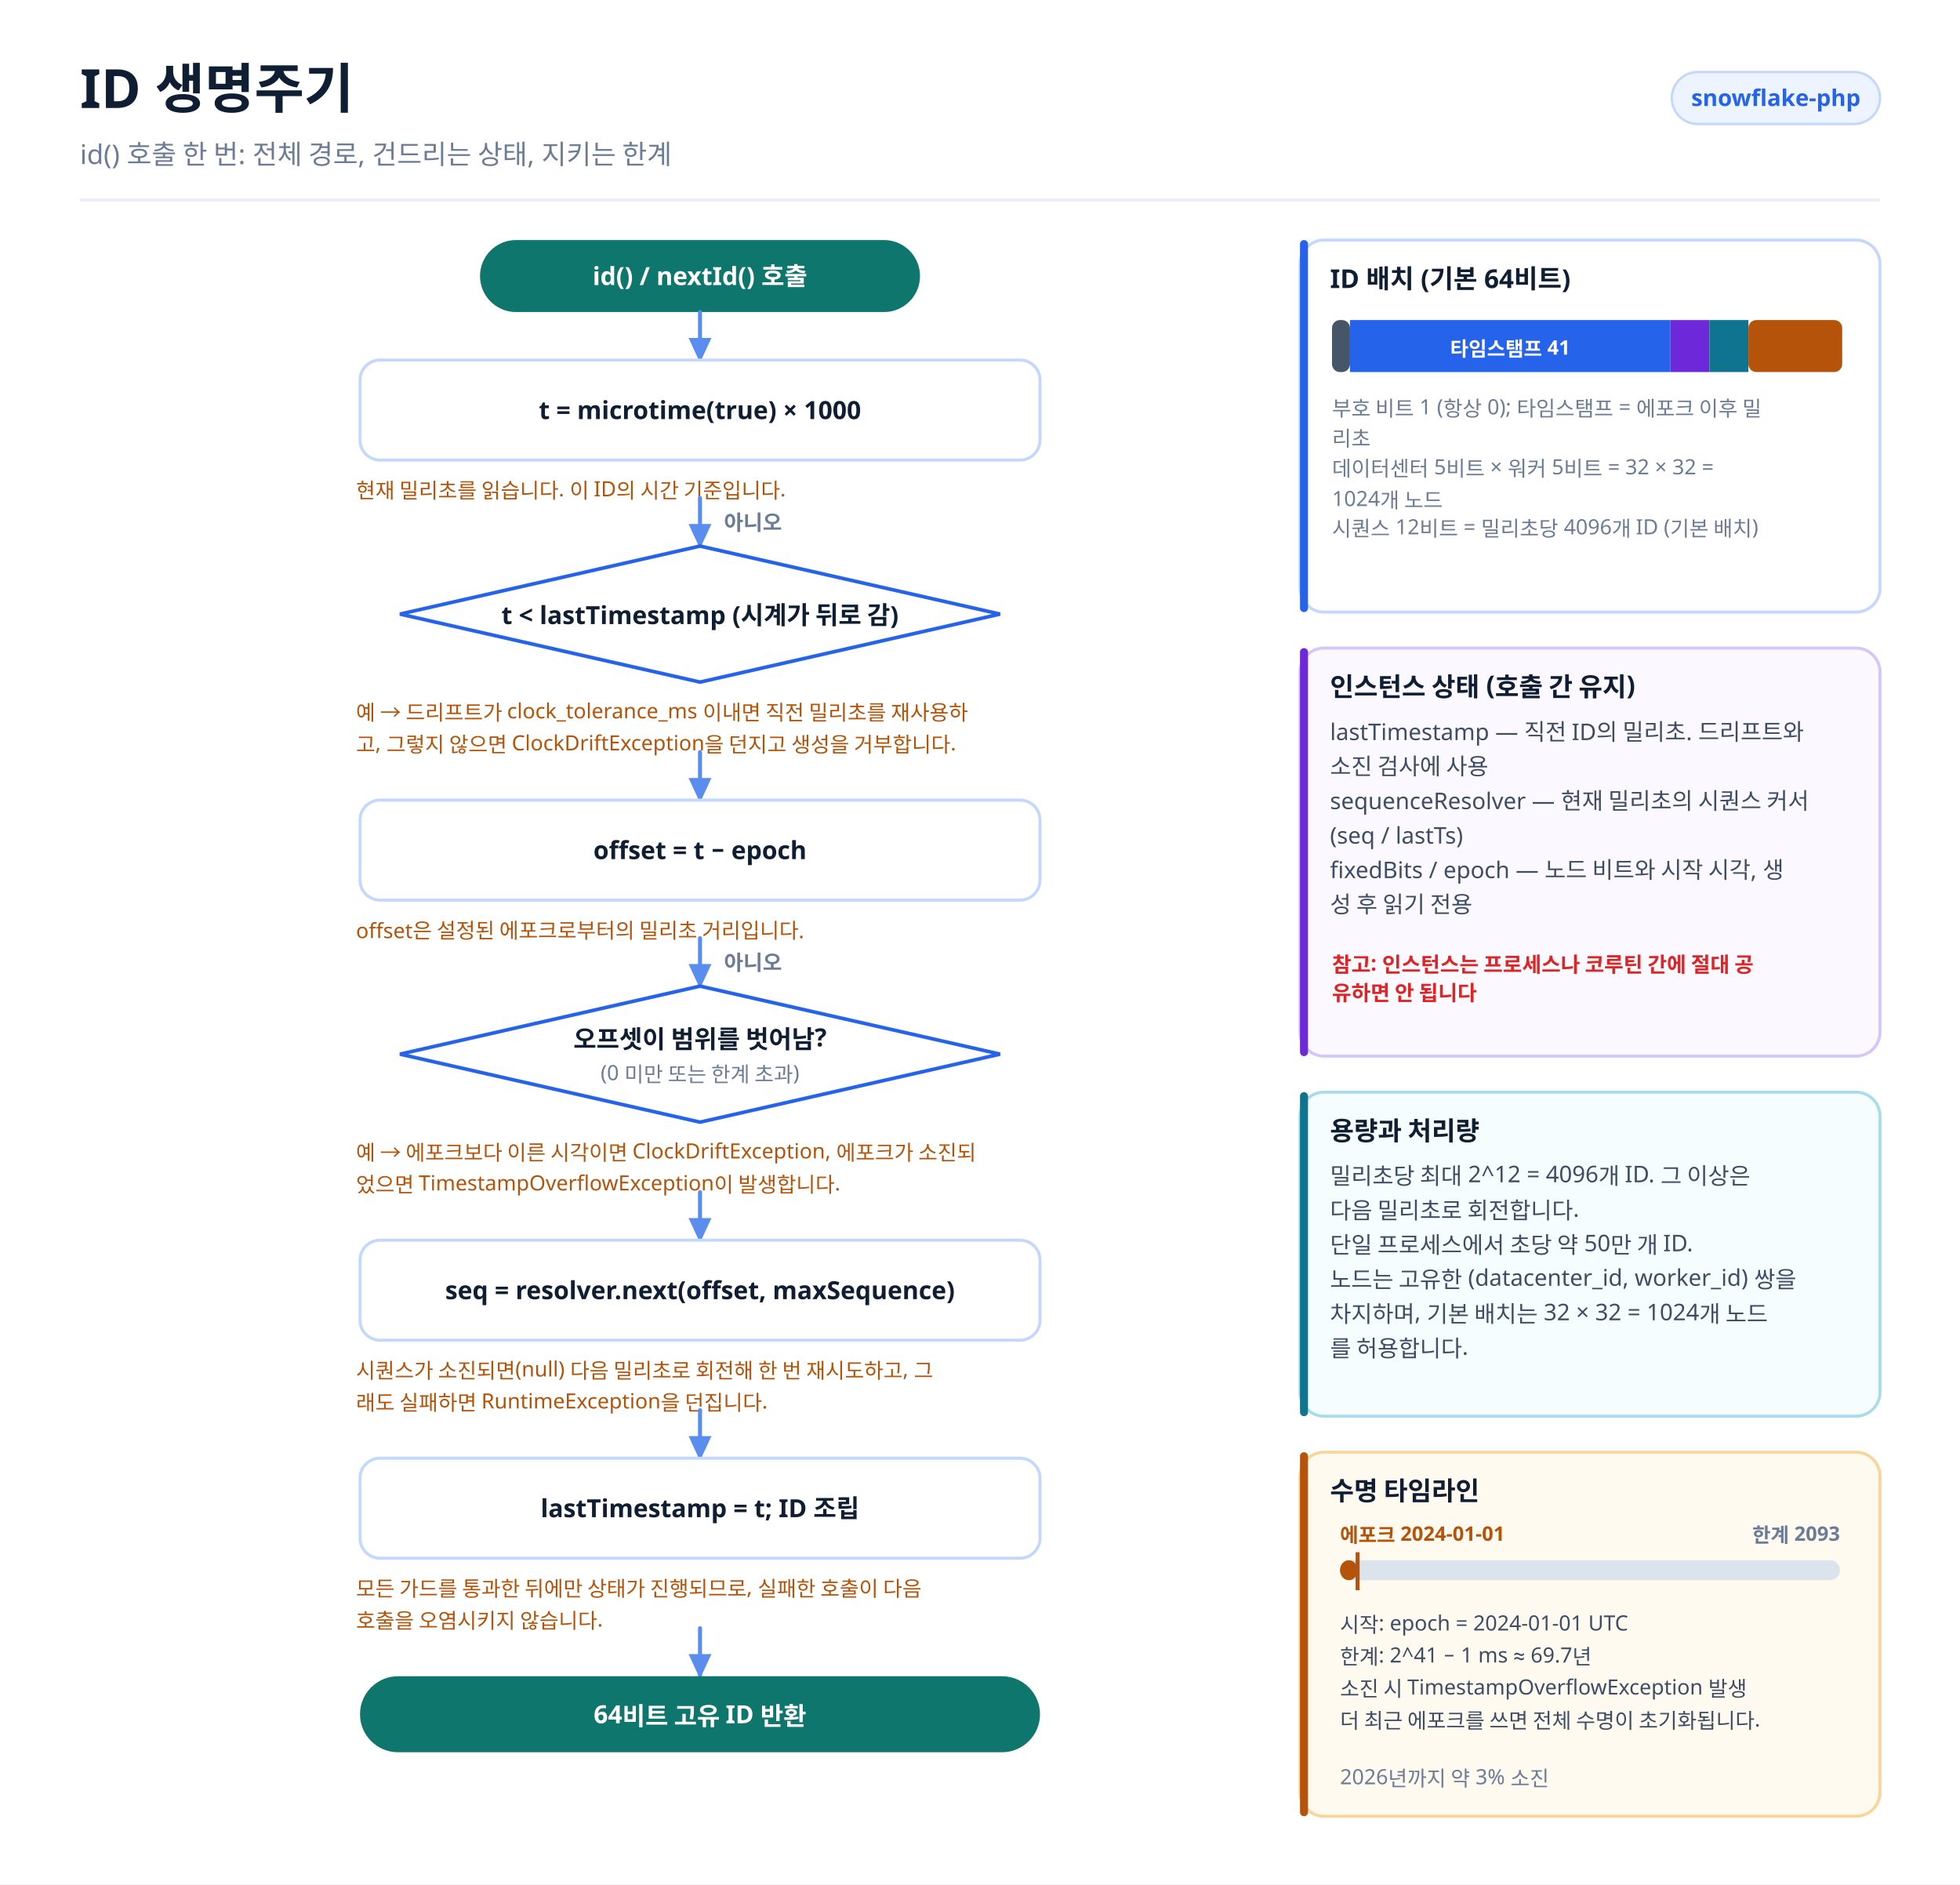
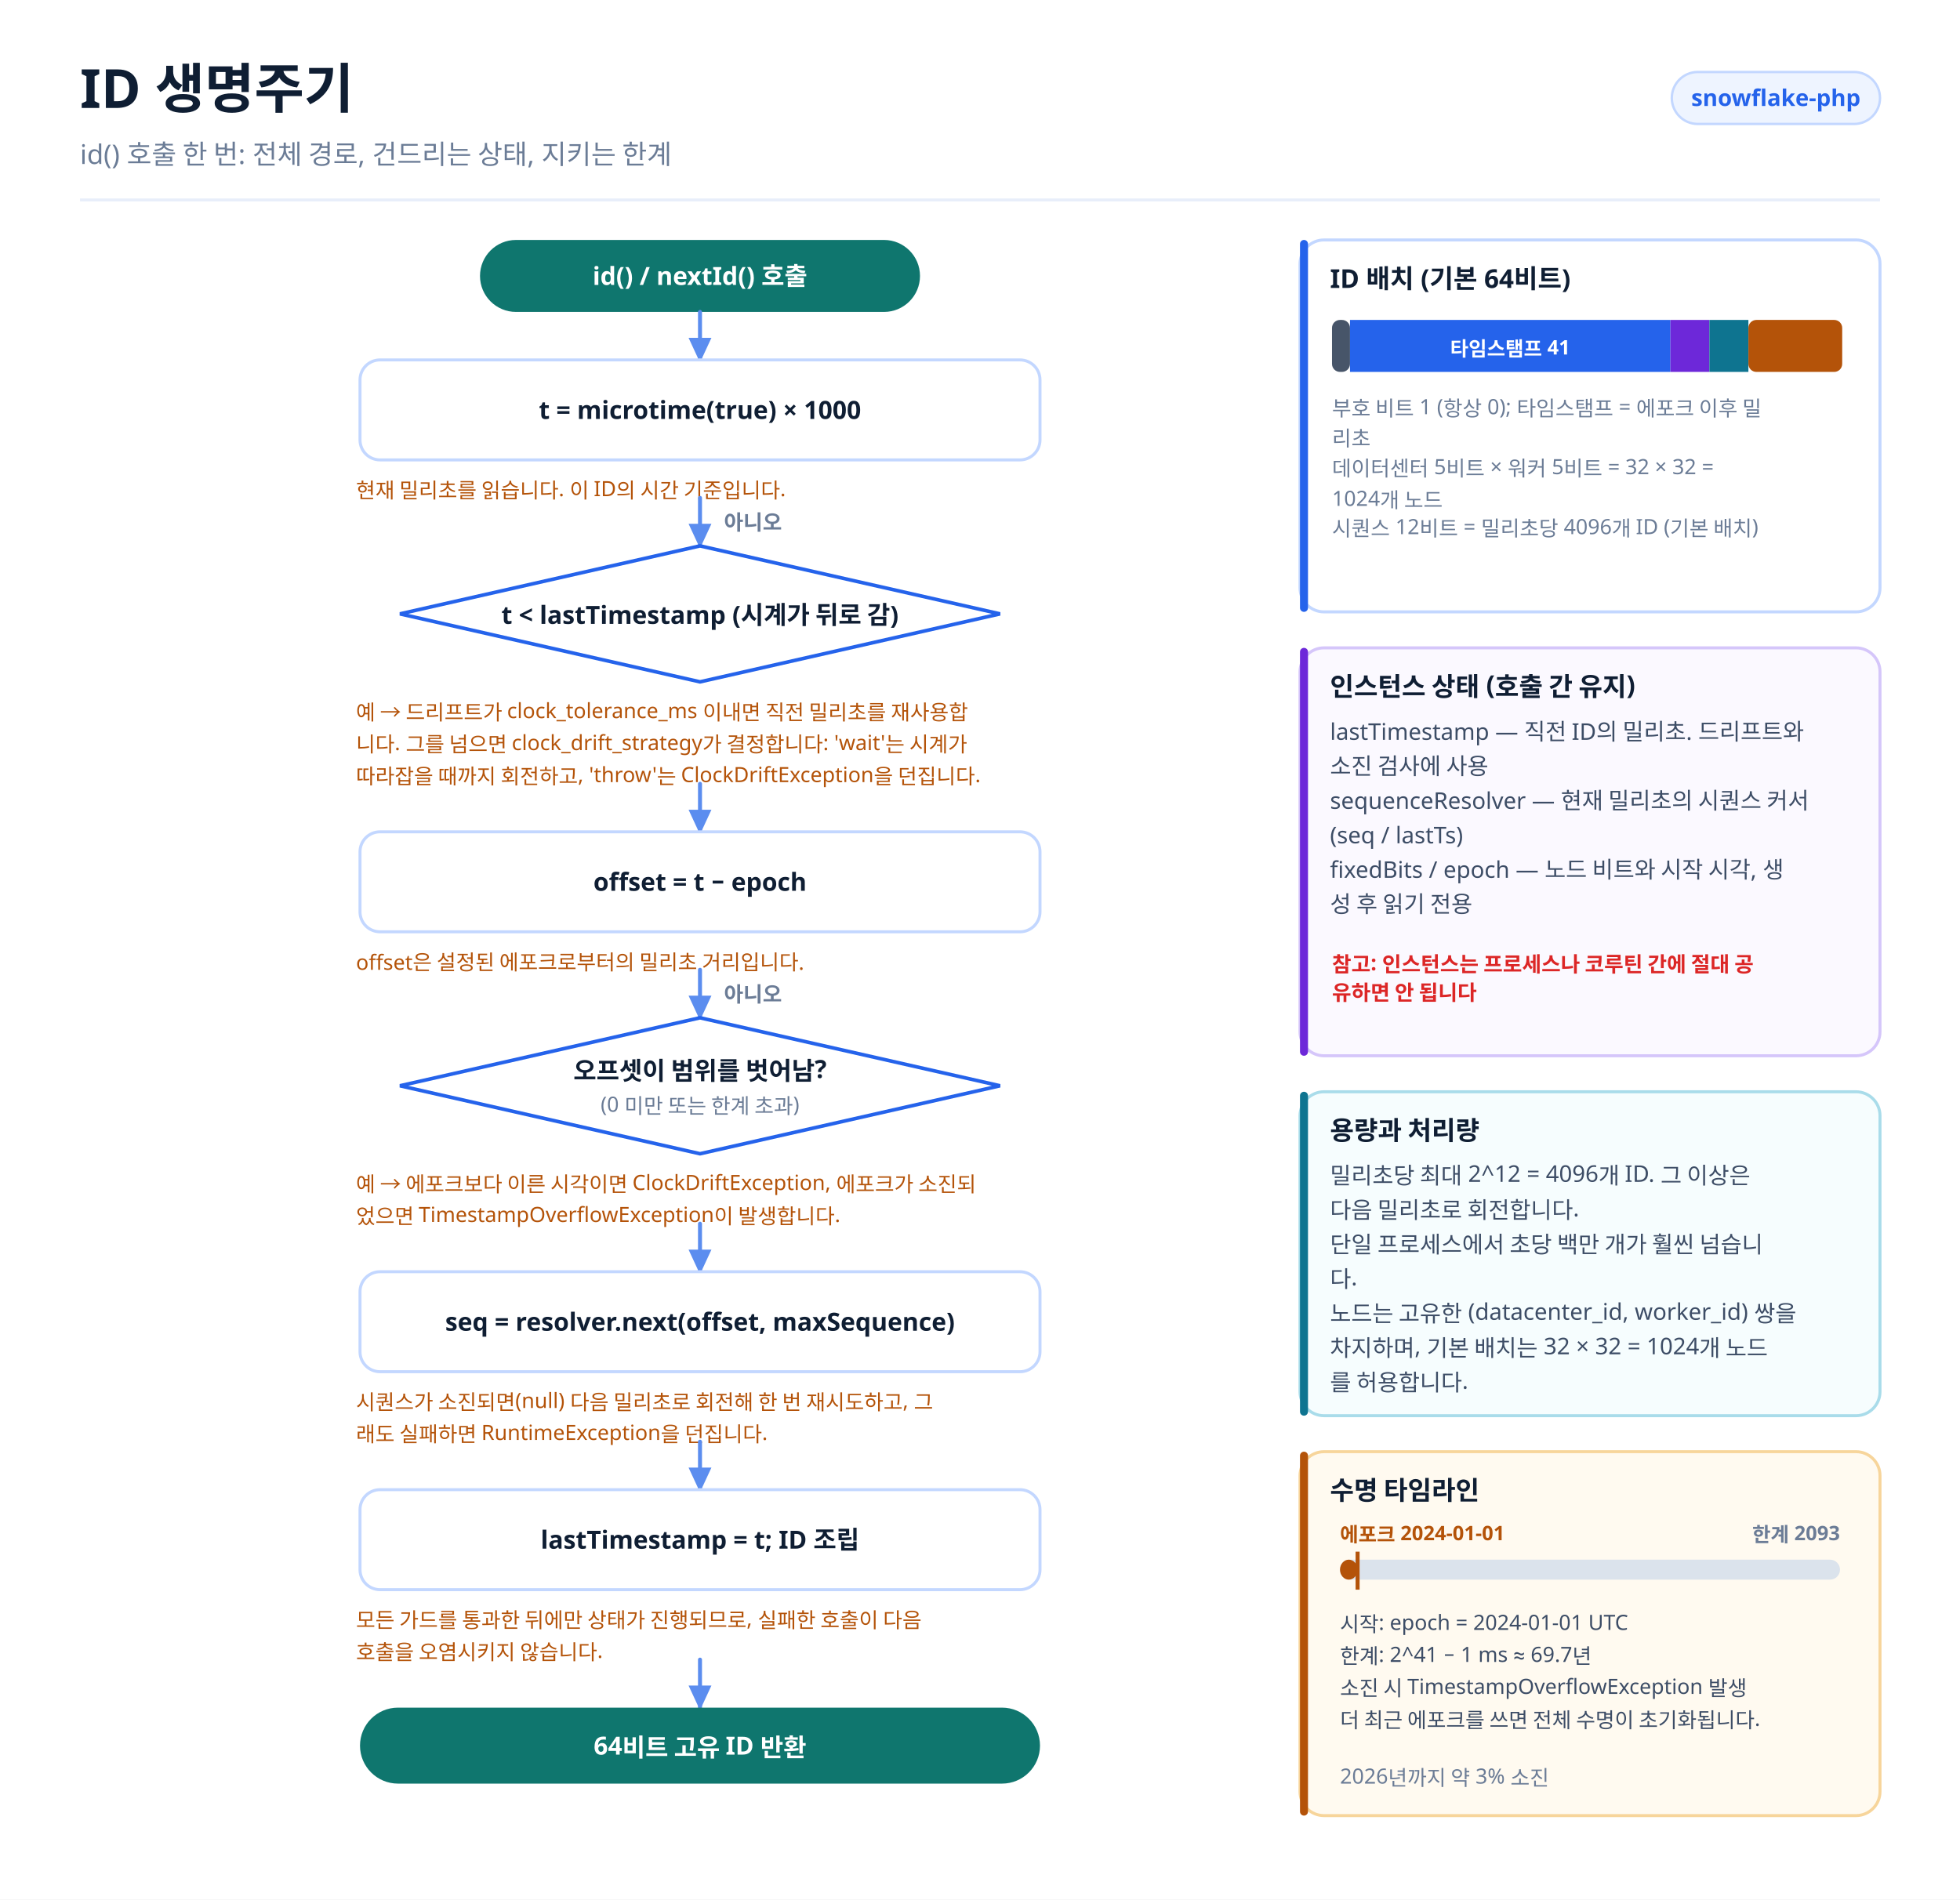
- <svg xmlns="http://www.w3.org/2000/svg" viewBox="0 0 980 942" width="980" height="942" role="img" font-family="-apple-system, BlinkMacSystemFont, 'Segoe UI', 'Noto Sans', 'PingFang SC', 'Hiragino Sans', 'Yu Gothic', 'Malgun Gothic', Roboto, 'Noto Sans CJK SC', 'Source Han Sans SC', 'Microsoft YaHei', 'Kohinoor Devanagari', 'Devanagari Sangam MN', 'Nirmala UI', 'Noto Sans Devanagari', 'Bangla MN', 'Bangla Sangam MN', 'Noto Sans Bengali', 'Geeza Pro', 'Noto Sans Arabic', Arial, sans-serif">
+ <svg xmlns="http://www.w3.org/2000/svg" viewBox="0 0 980 950" width="980" height="950" role="img" font-family="-apple-system, BlinkMacSystemFont, 'Segoe UI', 'Noto Sans', 'PingFang SC', 'Hiragino Sans', 'Yu Gothic', 'Malgun Gothic', Roboto, 'Noto Sans CJK SC', 'Source Han Sans SC', 'Microsoft YaHei', 'Kohinoor Devanagari', 'Devanagari Sangam MN', 'Nirmala UI', 'Noto Sans Devanagari', 'Bangla MN', 'Bangla Sangam MN', 'Noto Sans Bengali', 'Geeza Pro', 'Noto Sans Arabic', Arial, sans-serif">
  <defs>
    <marker id="mk-5b8def" viewBox="0 0 10 10" refX="8.5" refY="5" markerWidth="6.5" markerHeight="6.5" orient="auto">
      <path d="M0,0.6 L9.5,5 L0,9.4 z" fill="#5b8def" />
    </marker>
  </defs>
-   <rect width="980" height="942" fill="#ffffff" />
+   <rect width="980" height="950" fill="#ffffff" />
  <text x="40" y="54" font-size="27.0" fill="#0f1e33" font-weight="700">ID 생명주기</text>
  <text x="40" y="82" font-size="13.5" fill="#6b7c96" font-weight="400">id() 호출 한 번: 전체 경로, 건드리는 상태, 지키는 한계</text>
  <line x1="40.0" y1="100.0" x2="940.0" y2="100.0" stroke="#e8eefa" stroke-width="1.5" stroke-linecap="butt" />
  <rect x="835.9" y="36.0" width="104.1" height="26.0" rx="13" fill="#eef4ff" stroke="#c3d7ff" stroke-width="1.2" />
  <text x="887.937" y="53" font-size="11.5" fill="#2563eb" font-weight="600" text-anchor="middle">snowflake-php</text>
  <rect x="650.0" y="120.0" width="290.0" height="186.0" rx="12" fill="#fff" stroke="#c3d7ff" stroke-width="1.5" />
  <rect x="650.0" y="120.0" width="4.0" height="186.0" rx="2" fill="#2563eb" />
  <text x="665" y="144" font-size="13.0" fill="#0f1e33" font-weight="700">ID 배치 (기본 64비트)</text>
  <rect x="666.0" y="160.0" width="9.0" height="26.0" rx="4" fill="#475569" />
  <rect x="675.0" y="160.0" width="160.2" height="26.0" rx="0" fill="#2563eb" />
  <text x="755.078" y="178" font-size="10.0" fill="#fff" font-weight="600" text-anchor="middle">타임스탬프 41</text>
  <rect x="835.2" y="160.0" width="19.5" height="26.0" rx="0" fill="#6d28d9" />
  <rect x="854.7" y="160.0" width="19.5" height="26.0" rx="0" fill="#0e7490" />
  <rect x="874.2" y="160.0" width="46.9" height="26.0" rx="4" fill="#b45309" />
  <text x="666" y="208" font-size="10.5" fill="#6b7c96" font-weight="400">부호 비트 1 (항상 0); 타임스탬프 = 에포크 이후 밀</text>
  <text x="666" y="223" font-size="10.5" fill="#6b7c96" font-weight="400">리초</text>
  <text x="666" y="238" font-size="10.5" fill="#6b7c96" font-weight="400">데이터센터 5비트 × 워커 5비트 = 32 × 32 =</text>
  <text x="666" y="253" font-size="10.5" fill="#6b7c96" font-weight="400">1024개 노드</text>
  <text x="666" y="268" font-size="10.5" fill="#6b7c96" font-weight="400">시퀀스 12비트 = 밀리초당 4096개 ID (기본 배치)</text>
  <rect x="650.0" y="324.0" width="290.0" height="204.0" rx="12" fill="#fbf9ff" stroke="#d5c6fa" stroke-width="1.5" />
  <rect x="650.0" y="324.0" width="4.0" height="204.0" rx="2" fill="#6d28d9" />
  <text x="665" y="348" font-size="13.0" fill="#0f1e33" font-weight="700">인스턴스 상태 (호출 간 유지)</text>
  <text x="665" y="370.0" font-size="11.5" fill="#3d4d66" font-weight="400">lastTimestamp — 직전 ID의 밀리초. 드리프트와</text>
  <text x="665" y="387.25" font-size="11.5" fill="#3d4d66" font-weight="400">소진 검사에 사용</text>
  <text x="665" y="404.5" font-size="11.5" fill="#3d4d66" font-weight="400">sequenceResolver — 현재 밀리초의 시퀀스 커서</text>
  <text x="665" y="421.75" font-size="11.5" fill="#3d4d66" font-weight="400">(seq / lastTs)</text>
  <text x="665" y="439.0" font-size="11.5" fill="#3d4d66" font-weight="400">fixedBits / epoch — 노드 비트와 시작 시각, 생</text>
  <text x="665" y="456.25" font-size="11.5" fill="#3d4d66" font-weight="400">성 후 읽기 전용</text>
  <text x="666" y="486.0" font-size="10.5" fill="#dc2626" font-weight="600">참고: 인스턴스는 프로세스나 코루틴 간에 절대 공</text>
  <text x="666" y="500.175" font-size="10.5" fill="#dc2626" font-weight="600">유하면 안 됩니다</text>
  <rect x="650.0" y="546.0" width="290.0" height="162.0" rx="12" fill="#f6fdfe" stroke="#a9dcea" stroke-width="1.5" />
  <rect x="650.0" y="546.0" width="4.0" height="162.0" rx="2" fill="#0e7490" />
  <text x="665" y="570" font-size="13.0" fill="#0f1e33" font-weight="700">용량과 처리량</text>
  <text x="665" y="592.0" font-size="11.5" fill="#3d4d66" font-weight="400">밀리초당 최대 2^12 = 4096개 ID. 그 이상은</text>
  <text x="665" y="609.25" font-size="11.5" fill="#3d4d66" font-weight="400">다음 밀리초로 회전합니다.</text>
-   <text x="665" y="626.5" font-size="11.5" fill="#3d4d66" font-weight="400">단일 프로세스에서 초당 약 50만 개 ID.</text>
-   <text x="665" y="643.75" font-size="11.5" fill="#3d4d66" font-weight="400">노드는 고유한 (datacenter_id, worker_id) 쌍을</text>
-   <text x="665" y="661.0" font-size="11.5" fill="#3d4d66" font-weight="400">차지하며, 기본 배치는 32 × 32 = 1024개 노드</text>
-   <text x="665" y="678.25" font-size="11.5" fill="#3d4d66" font-weight="400">를 허용합니다.</text>
+   <text x="665" y="626.5" font-size="11.5" fill="#3d4d66" font-weight="400">단일 프로세스에서 초당 백만 개가 훨씬 넘습니</text>
+   <text x="665" y="643.75" font-size="11.5" fill="#3d4d66" font-weight="400">다.</text>
+   <text x="665" y="661.0" font-size="11.5" fill="#3d4d66" font-weight="400">노드는 고유한 (datacenter_id, worker_id) 쌍을</text>
+   <text x="665" y="678.25" font-size="11.5" fill="#3d4d66" font-weight="400">차지하며, 기본 배치는 32 × 32 = 1024개 노드</text>
+   <text x="665" y="695.5" font-size="11.5" fill="#3d4d66" font-weight="400">를 허용합니다.</text>
  <rect x="650.0" y="726.0" width="290.0" height="182.0" rx="12" fill="#fffaf0" stroke="#f7d59b" stroke-width="1.5" />
  <rect x="650.0" y="726.0" width="4.0" height="182.0" rx="2" fill="#b45309" />
  <text x="665" y="750" font-size="13.0" fill="#0f1e33" font-weight="700">수명 타임라인</text>
  <rect x="670.0" y="780.0" width="250.0" height="10.0" rx="5" fill="#dbe3ec" />
  <rect x="670.0" y="780.0" width="8.8" height="10.0" rx="5" fill="#b45309" />
  <line x1="678.8" y1="776.0" x2="678.8" y2="795.0" stroke="#b45309" stroke-width="2" stroke-linecap="butt" />
  <text x="670" y="771" font-size="10.0" fill="#b45309" font-weight="600">에포크 2024-01-01</text>
  <text x="920" y="771" font-size="10.0" fill="#6b7c96" font-weight="600" text-anchor="end">한계 2093</text>
  <text x="670" y="816" font-size="10.5" fill="#3d4d66" font-weight="400">시작: epoch = 2024-01-01 UTC</text>
  <text x="670" y="832" font-size="10.5" fill="#3d4d66" font-weight="400">한계: 2^41 − 1 ms ≈ 69.7년</text>
  <text x="670" y="848" font-size="10.5" fill="#3d4d66" font-weight="400">소진 시 TimestampOverflowException 발생</text>
  <text x="670" y="864" font-size="10.5" fill="#3d4d66" font-weight="400">더 최근 에포크를 쓰면 전체 수명이 초기화됩니다.</text>
  <text x="670" y="892" font-size="10.5" fill="#3d4d66" text-anchor="start">
    <tspan fill="#6b7c96" font-weight="400">2026년까지 약 3% 소진</tspan>
  </text>
  <rect x="240.0" y="120.0" width="220.0" height="36.0" rx="18.0" fill="#0f766e" />
  <text x="350.0" y="142.5" font-size="12.5" fill="#fff" font-weight="600" text-anchor="middle">id() / nextId() 호출</text>
  <path d="M350.0,156.0 L350.0,180.0" fill="none" stroke="#5b8def" stroke-width="2" stroke-linecap="round" marker-end="url(#mk-5b8def)" />
  <rect x="180.0" y="180.0" width="340.0" height="50.0" rx="10" fill="#fff" stroke="#c3d7ff" stroke-width="1.5" />
  <text x="350" y="209.5" font-size="12.5" fill="#0f1e33" font-weight="600" text-anchor="middle">t = microtime(true) × 1000</text>
  <text x="178" y="249" font-size="10.5" fill="#b45309" font-weight="400">현재 밀리초를 읽습니다. 이 ID의 시간 기준입니다.</text>
  <path d="M350.0,249.0 L350.0,273.0" fill="none" stroke="#5b8def" stroke-width="2" stroke-linecap="round" marker-end="url(#mk-5b8def)" />
  <text x="362" y="265.0" font-size="10.5" fill="#6b7c96" font-weight="600">아니오</text>
  <polygon points="350,273.0 500.0,307.0 350,341.0 200.0,307.0" fill="#fff" stroke="#2563eb" stroke-width="1.8" />
  <text x="350" y="312.0" font-size="12.5" fill="#0f1e33" font-weight="600" text-anchor="middle">t &lt; lastTimestamp (시계가 뒤로 감)</text>
-   <text x="178" y="360" font-size="10.5" fill="#b45309" font-weight="400">예 → 드리프트가 clock_tolerance_ms 이내면 직전 밀리초를 재사용하</text>
-   <text x="178" y="376" font-size="10.5" fill="#b45309" font-weight="400">고, 그렇지 않으면 ClockDriftException을 던지고 생성을 거부합니다.</text>
-   <path d="M350.0,376.0 L350.0,400.0" fill="none" stroke="#5b8def" stroke-width="2" stroke-linecap="round" marker-end="url(#mk-5b8def)" />
-   <rect x="180.0" y="400.0" width="340.0" height="50.0" rx="10" fill="#fff" stroke="#c3d7ff" stroke-width="1.5" />
-   <text x="350" y="429.5" font-size="12.5" fill="#0f1e33" font-weight="600" text-anchor="middle">offset = t − epoch</text>
-   <text x="178" y="469" font-size="10.5" fill="#b45309" font-weight="400">offset은 설정된 에포크로부터의 밀리초 거리입니다.</text>
-   <path d="M350.0,469.0 L350.0,493.0" fill="none" stroke="#5b8def" stroke-width="2" stroke-linecap="round" marker-end="url(#mk-5b8def)" />
-   <text x="362" y="485.0" font-size="10.5" fill="#6b7c96" font-weight="600">아니오</text>
-   <polygon points="350,493.0 500.0,527.0 350,561.0 200.0,527.0" fill="#fff" stroke="#2563eb" stroke-width="1.8" />
-   <text x="350" y="524.0" font-size="12.5" fill="#0f1e33" font-weight="600" text-anchor="middle">오프셋이 범위를 벗어남?</text>
-   <text x="350" y="540.0" font-size="10.5" fill="#6b7c96" font-weight="400" text-anchor="middle">(0 미만 또는 한계 초과)</text>
-   <text x="178" y="580" font-size="10.5" fill="#b45309" font-weight="400">예 → 에포크보다 이른 시각이면 ClockDriftException, 에포크가 소진되</text>
-   <text x="178" y="596" font-size="10.5" fill="#b45309" font-weight="400">었으면 TimestampOverflowException이 발생합니다.</text>
-   <path d="M350.0,596.0 L350.0,620.0" fill="none" stroke="#5b8def" stroke-width="2" stroke-linecap="round" marker-end="url(#mk-5b8def)" />
-   <rect x="180.0" y="620.0" width="340.0" height="50.0" rx="10" fill="#fff" stroke="#c3d7ff" stroke-width="1.5" />
-   <text x="350" y="649.5" font-size="12.5" fill="#0f1e33" font-weight="600" text-anchor="middle">seq = resolver.next(offset, maxSequence)</text>
-   <text x="178" y="689" font-size="10.5" fill="#b45309" font-weight="400">시퀀스가 소진되면(null) 다음 밀리초로 회전해 한 번 재시도하고, 그</text>
-   <text x="178" y="705" font-size="10.5" fill="#b45309" font-weight="400">래도 실패하면 RuntimeException을 던집니다.</text>
-   <path d="M350.0,705.0 L350.0,729.0" fill="none" stroke="#5b8def" stroke-width="2" stroke-linecap="round" marker-end="url(#mk-5b8def)" />
-   <rect x="180.0" y="729.0" width="340.0" height="50.0" rx="10" fill="#fff" stroke="#c3d7ff" stroke-width="1.5" />
-   <text x="350" y="758.5" font-size="12.5" fill="#0f1e33" font-weight="600" text-anchor="middle">lastTimestamp = t; ID 조립</text>
-   <text x="178" y="798" font-size="10.5" fill="#b45309" font-weight="400">모든 가드를 통과한 뒤에만 상태가 진행되므로, 실패한 호출이 다음</text>
-   <text x="178" y="814" font-size="10.5" fill="#b45309" font-weight="400">호출을 오염시키지 않습니다.</text>
-   <path d="M350.0,814.0 L350.0,838.0" fill="none" stroke="#5b8def" stroke-width="2" stroke-linecap="round" marker-end="url(#mk-5b8def)" />
-   <rect x="180.0" y="838.0" width="340.0" height="38.0" rx="19.0" fill="#0f766e" />
-   <text x="350.0" y="861.5" font-size="12.5" fill="#fff" font-weight="600" text-anchor="middle">64비트 고유 ID 반환</text>
+   <text x="178" y="360" font-size="10.5" fill="#b45309" font-weight="400">예 → 드리프트가 clock_tolerance_ms 이내면 직전 밀리초를 재사용합</text>
+   <text x="178" y="376" font-size="10.5" fill="#b45309" font-weight="400">니다. 그를 넘으면 clock_drift_strategy가 결정합니다: 'wait'는 시계가</text>
+   <text x="178" y="392" font-size="10.5" fill="#b45309" font-weight="400">따라잡을 때까지 회전하고, 'throw'는 ClockDriftException을 던집니다.</text>
+   <path d="M350.0,392.0 L350.0,416.0" fill="none" stroke="#5b8def" stroke-width="2" stroke-linecap="round" marker-end="url(#mk-5b8def)" />
+   <rect x="180.0" y="416.0" width="340.0" height="50.0" rx="10" fill="#fff" stroke="#c3d7ff" stroke-width="1.5" />
+   <text x="350" y="445.5" font-size="12.5" fill="#0f1e33" font-weight="600" text-anchor="middle">offset = t − epoch</text>
+   <text x="178" y="485" font-size="10.5" fill="#b45309" font-weight="400">offset은 설정된 에포크로부터의 밀리초 거리입니다.</text>
+   <path d="M350.0,485.0 L350.0,509.0" fill="none" stroke="#5b8def" stroke-width="2" stroke-linecap="round" marker-end="url(#mk-5b8def)" />
+   <text x="362" y="501.0" font-size="10.5" fill="#6b7c96" font-weight="600">아니오</text>
+   <polygon points="350,509.0 500.0,543.0 350,577.0 200.0,543.0" fill="#fff" stroke="#2563eb" stroke-width="1.8" />
+   <text x="350" y="540.0" font-size="12.5" fill="#0f1e33" font-weight="600" text-anchor="middle">오프셋이 범위를 벗어남?</text>
+   <text x="350" y="556.0" font-size="10.5" fill="#6b7c96" font-weight="400" text-anchor="middle">(0 미만 또는 한계 초과)</text>
+   <text x="178" y="596" font-size="10.5" fill="#b45309" font-weight="400">예 → 에포크보다 이른 시각이면 ClockDriftException, 에포크가 소진되</text>
+   <text x="178" y="612" font-size="10.5" fill="#b45309" font-weight="400">었으면 TimestampOverflowException이 발생합니다.</text>
+   <path d="M350.0,612.0 L350.0,636.0" fill="none" stroke="#5b8def" stroke-width="2" stroke-linecap="round" marker-end="url(#mk-5b8def)" />
+   <rect x="180.0" y="636.0" width="340.0" height="50.0" rx="10" fill="#fff" stroke="#c3d7ff" stroke-width="1.5" />
+   <text x="350" y="665.5" font-size="12.5" fill="#0f1e33" font-weight="600" text-anchor="middle">seq = resolver.next(offset, maxSequence)</text>
+   <text x="178" y="705" font-size="10.5" fill="#b45309" font-weight="400">시퀀스가 소진되면(null) 다음 밀리초로 회전해 한 번 재시도하고, 그</text>
+   <text x="178" y="721" font-size="10.5" fill="#b45309" font-weight="400">래도 실패하면 RuntimeException을 던집니다.</text>
+   <path d="M350.0,721.0 L350.0,745.0" fill="none" stroke="#5b8def" stroke-width="2" stroke-linecap="round" marker-end="url(#mk-5b8def)" />
+   <rect x="180.0" y="745.0" width="340.0" height="50.0" rx="10" fill="#fff" stroke="#c3d7ff" stroke-width="1.5" />
+   <text x="350" y="774.5" font-size="12.5" fill="#0f1e33" font-weight="600" text-anchor="middle">lastTimestamp = t; ID 조립</text>
+   <text x="178" y="814" font-size="10.5" fill="#b45309" font-weight="400">모든 가드를 통과한 뒤에만 상태가 진행되므로, 실패한 호출이 다음</text>
+   <text x="178" y="830" font-size="10.5" fill="#b45309" font-weight="400">호출을 오염시키지 않습니다.</text>
+   <path d="M350.0,830.0 L350.0,854.0" fill="none" stroke="#5b8def" stroke-width="2" stroke-linecap="round" marker-end="url(#mk-5b8def)" />
+   <rect x="180.0" y="854.0" width="340.0" height="38.0" rx="19.0" fill="#0f766e" />
+   <text x="350.0" y="877.5" font-size="12.5" fill="#fff" font-weight="600" text-anchor="middle">64비트 고유 ID 반환</text>
</svg>
